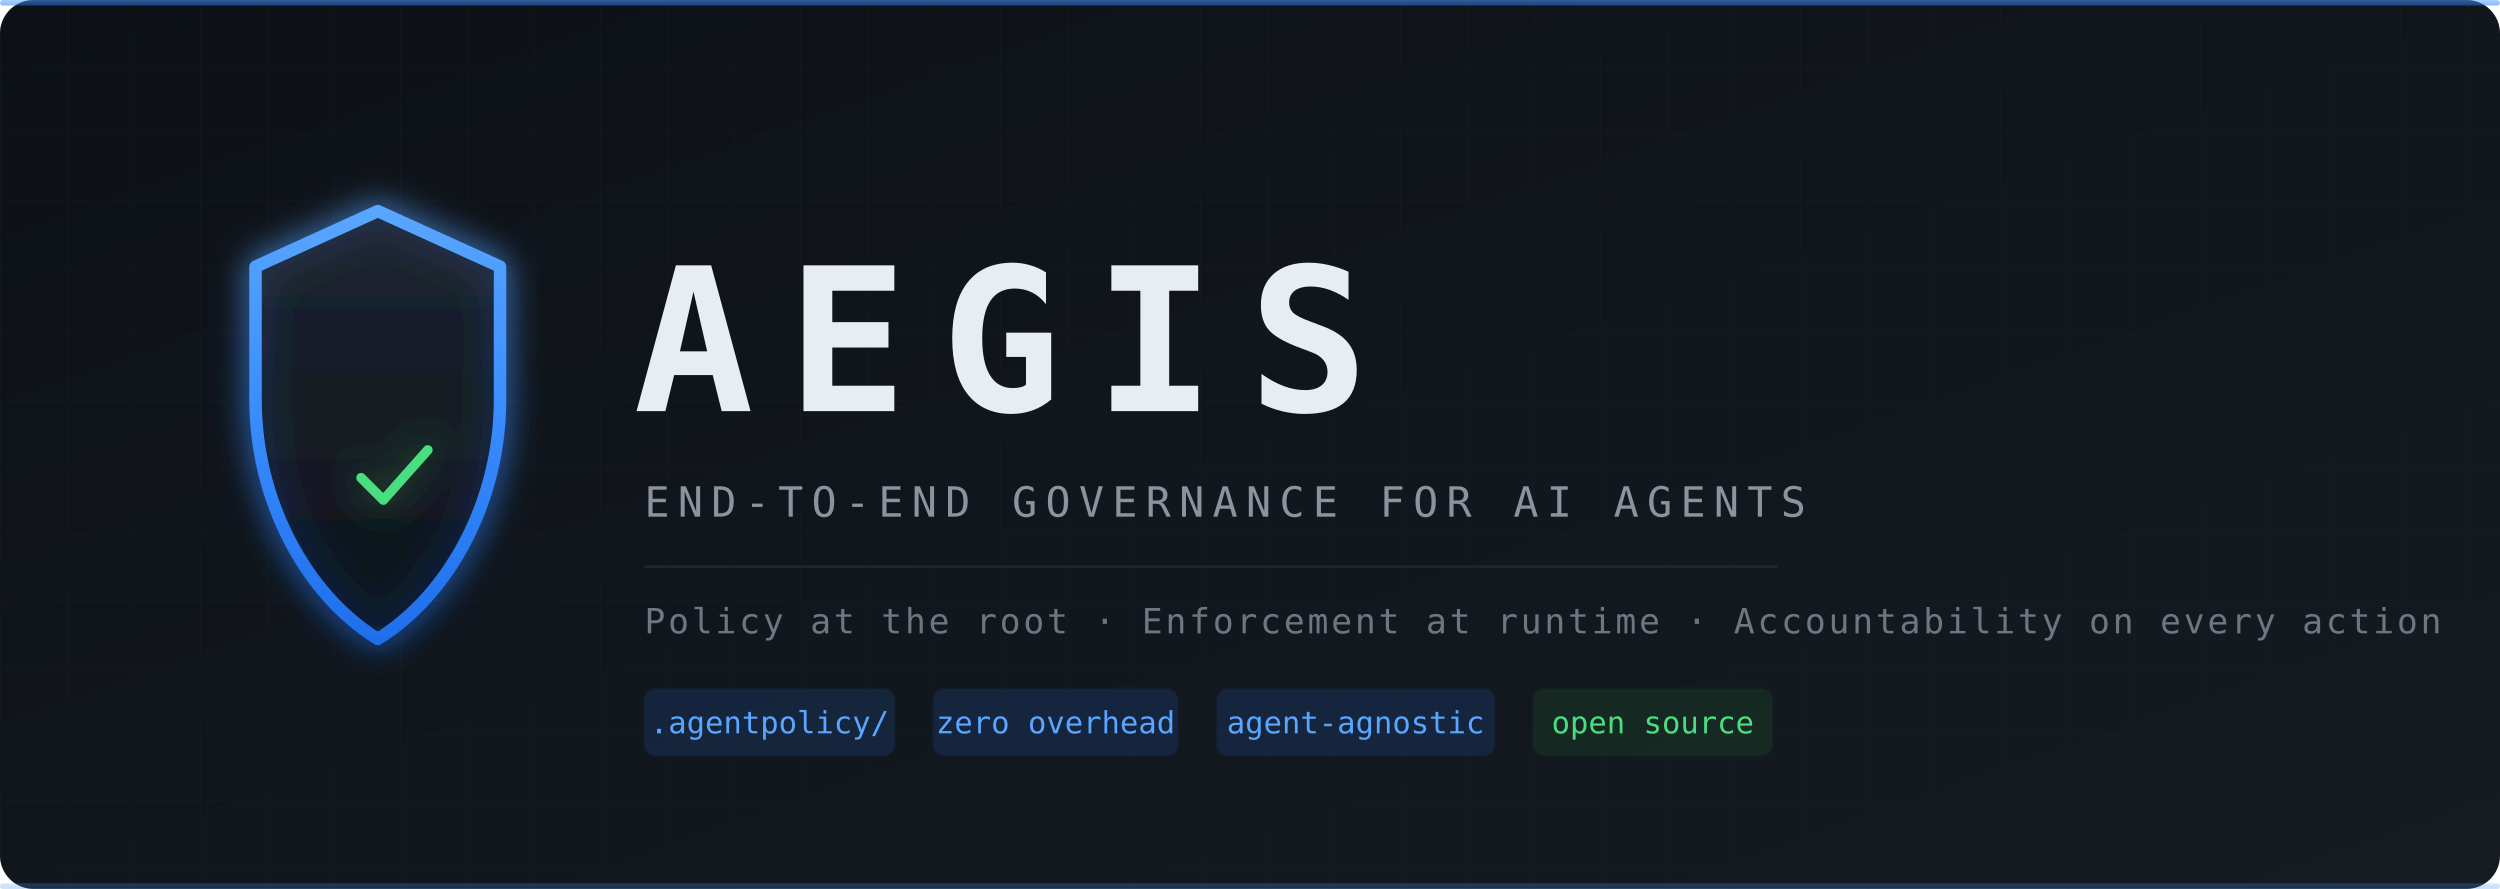
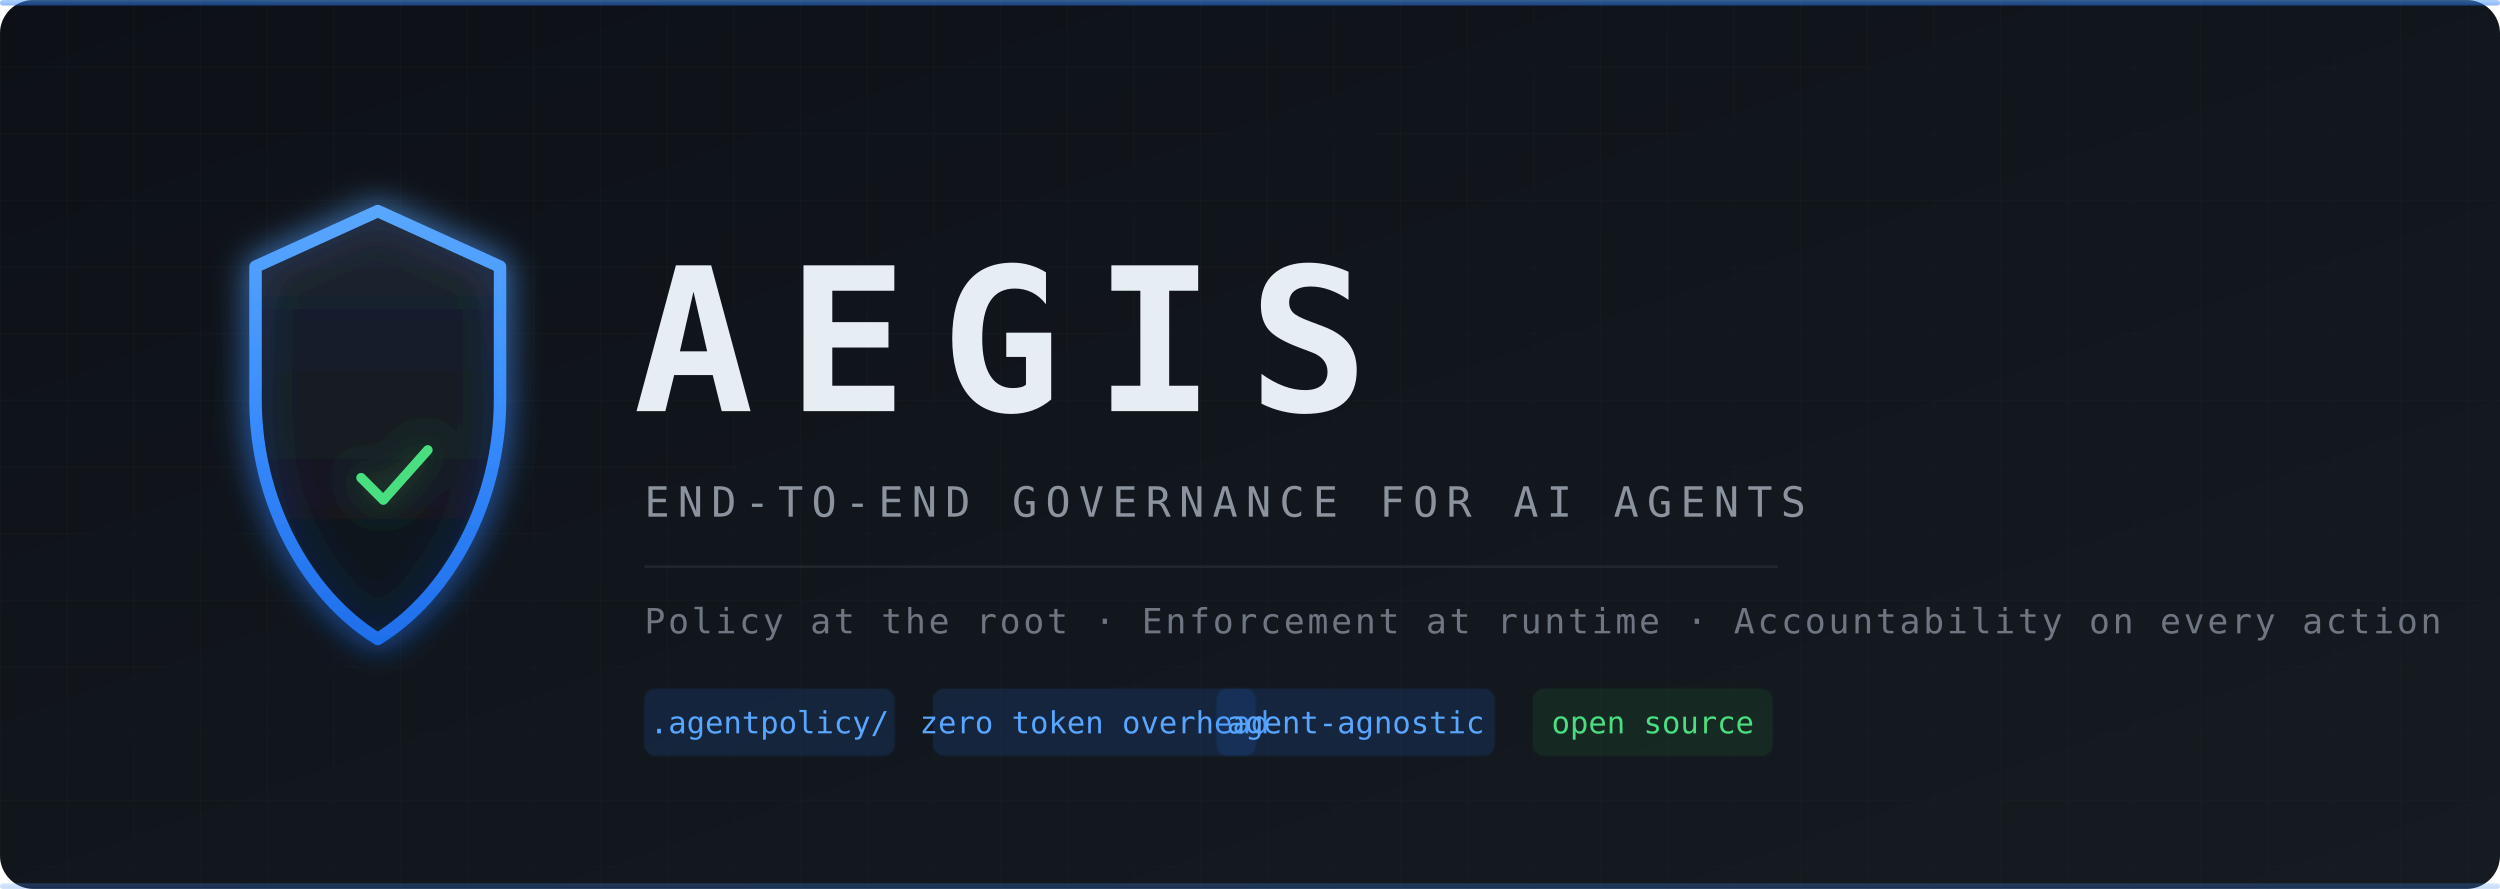
<svg xmlns="http://www.w3.org/2000/svg" viewBox="0 0 900 320" width="900" height="320">
  <defs>
    <linearGradient id="bg" x1="0%" y1="0%" x2="100%" y2="100%">
      <stop offset="0%" style="stop-color:#0d1117" />
      <stop offset="100%" style="stop-color:#161b22" />
    </linearGradient>
    <linearGradient id="shieldOutline" x1="0%" y1="0%" x2="0%" y2="100%">
      <stop offset="0%" style="stop-color:#58a6ff" />
      <stop offset="50%" style="stop-color:#388bfd" />
      <stop offset="100%" style="stop-color:#1f6feb" />
    </linearGradient>
    <linearGradient id="innerFill" x1="0%" y1="0%" x2="0%" y2="100%">
      <stop offset="0%" style="stop-color:#1c2433;stop-opacity:0.9" />
      <stop offset="100%" style="stop-color:#0d1117;stop-opacity:0.9" />
    </linearGradient>
    <pattern id="grid" width="24" height="24" patternUnits="userSpaceOnUse">
      <path d="M 24 0 L 0 0 0 24" fill="none" stroke="#21262d" stroke-width="0.5" />
    </pattern>
    <filter id="glow" x="-20%" y="-20%" width="140%" height="140%">
      <feGaussianBlur stdDeviation="6" result="blur" />
      <feComposite in="SourceGraphic" in2="blur" operator="over" />
    </filter>
  </defs>
  <rect width="900" height="320" rx="12" fill="url(#bg)" />
  <rect width="900" height="320" rx="12" fill="url(#grid)" opacity="0.3" />
  <rect x="0" y="0" width="900" height="2" rx="1" fill="url(#shieldOutline)" opacity="0.5" />
  <g transform="translate(80, 68)" filter="url(#glow)">
    <path d="M 56 8 L 12 28 L 12 76 C 12 112 30 146 56 162 C 82 146 100 112 100 76 L 100 28 Z" fill="url(#innerFill)" stroke="url(#shieldOutline)" stroke-width="4.5" stroke-linejoin="round" />
    <g stroke="url(#shieldOutline)" stroke-width="3" fill="none" stroke-linecap="round">
      <line x1="38" y1="58" x2="74" y2="58" opacity="0.7" />
      <line x1="38" y1="72" x2="74" y2="72" opacity="0.8" />
      <line x1="38" y1="86" x2="64" y2="86" opacity="0.9" />
    </g>
    <polyline points="50,104 58,112 74,94" stroke="#4ade80" stroke-width="3.5" fill="none" stroke-linecap="round" stroke-linejoin="round" />
  </g>
  <text x="228" y="148" font-family="'SF Mono', 'Fira Code', 'JetBrains Mono', 'Cascadia Code', Consolas, monospace" font-size="72" font-weight="700" letter-spacing="12" fill="#e6edf3">
    AEGIS
  </text>
  <text x="232" y="186" font-family="'SF Mono', 'Fira Code', 'JetBrains Mono', 'Cascadia Code', Consolas, monospace" font-size="15" fill="#8b949e" letter-spacing="3">
    END-TO-END GOVERNANCE FOR AI AGENTS
  </text>
  <line x1="232" y1="204" x2="640" y2="204" stroke="#21262d" stroke-width="1" />
  <text x="232" y="228" font-family="'SF Mono', 'Fira Code', 'JetBrains Mono', 'Cascadia Code', Consolas, monospace" font-size="12.5" fill="#6e7681" letter-spacing="1">
    Policy at the root · Enforcement at runtime · Accountability on every action
  </text>
  <g transform="translate(232, 248)">
    <rect width="90" height="24" rx="4" fill="#1f6feb" opacity="0.15" stroke="#1f6feb" stroke-width="1" stroke-opacity="0.3" />
    <text x="45" y="16" text-anchor="middle" font-family="'SF Mono', 'Fira Code', monospace" font-size="11" fill="#58a6ff">
      .agentpolicy/
    </text>
  </g>
  <g transform="translate(336, 248)">
-     <rect width="88" height="24" rx="4" fill="#1f6feb" opacity="0.15" stroke="#1f6feb" stroke-width="1" stroke-opacity="0.3" />
-     <text x="44" y="16" text-anchor="middle" font-family="'SF Mono', 'Fira Code', monospace" font-size="11" fill="#58a6ff">
-       zero overhead
+     <rect width="116" height="24" rx="4" fill="#1f6feb" opacity="0.15" stroke="#1f6feb" stroke-width="1" stroke-opacity="0.3" />
+     <text x="58" y="16" text-anchor="middle" font-family="'SF Mono', 'Fira Code', monospace" font-size="11" fill="#58a6ff">
+       zero token overhead
    </text>
  </g>
  <g transform="translate(438, 248)">
    <rect width="100" height="24" rx="4" fill="#1f6feb" opacity="0.15" stroke="#1f6feb" stroke-width="1" stroke-opacity="0.3" />
    <text x="50" y="16" text-anchor="middle" font-family="'SF Mono', 'Fira Code', monospace" font-size="11" fill="#58a6ff">
      agent-agnostic
    </text>
  </g>
  <g transform="translate(552, 248)">
    <rect width="86" height="24" rx="4" fill="#238636" opacity="0.15" stroke="#238636" stroke-width="1" stroke-opacity="0.3" />
    <text x="43" y="16" text-anchor="middle" font-family="'SF Mono', 'Fira Code', monospace" font-size="11" fill="#4ade80">
      open source
    </text>
  </g>
  <rect x="0" y="318" width="900" height="2" rx="1" fill="url(#shieldOutline)" opacity="0.25" />
</svg>
